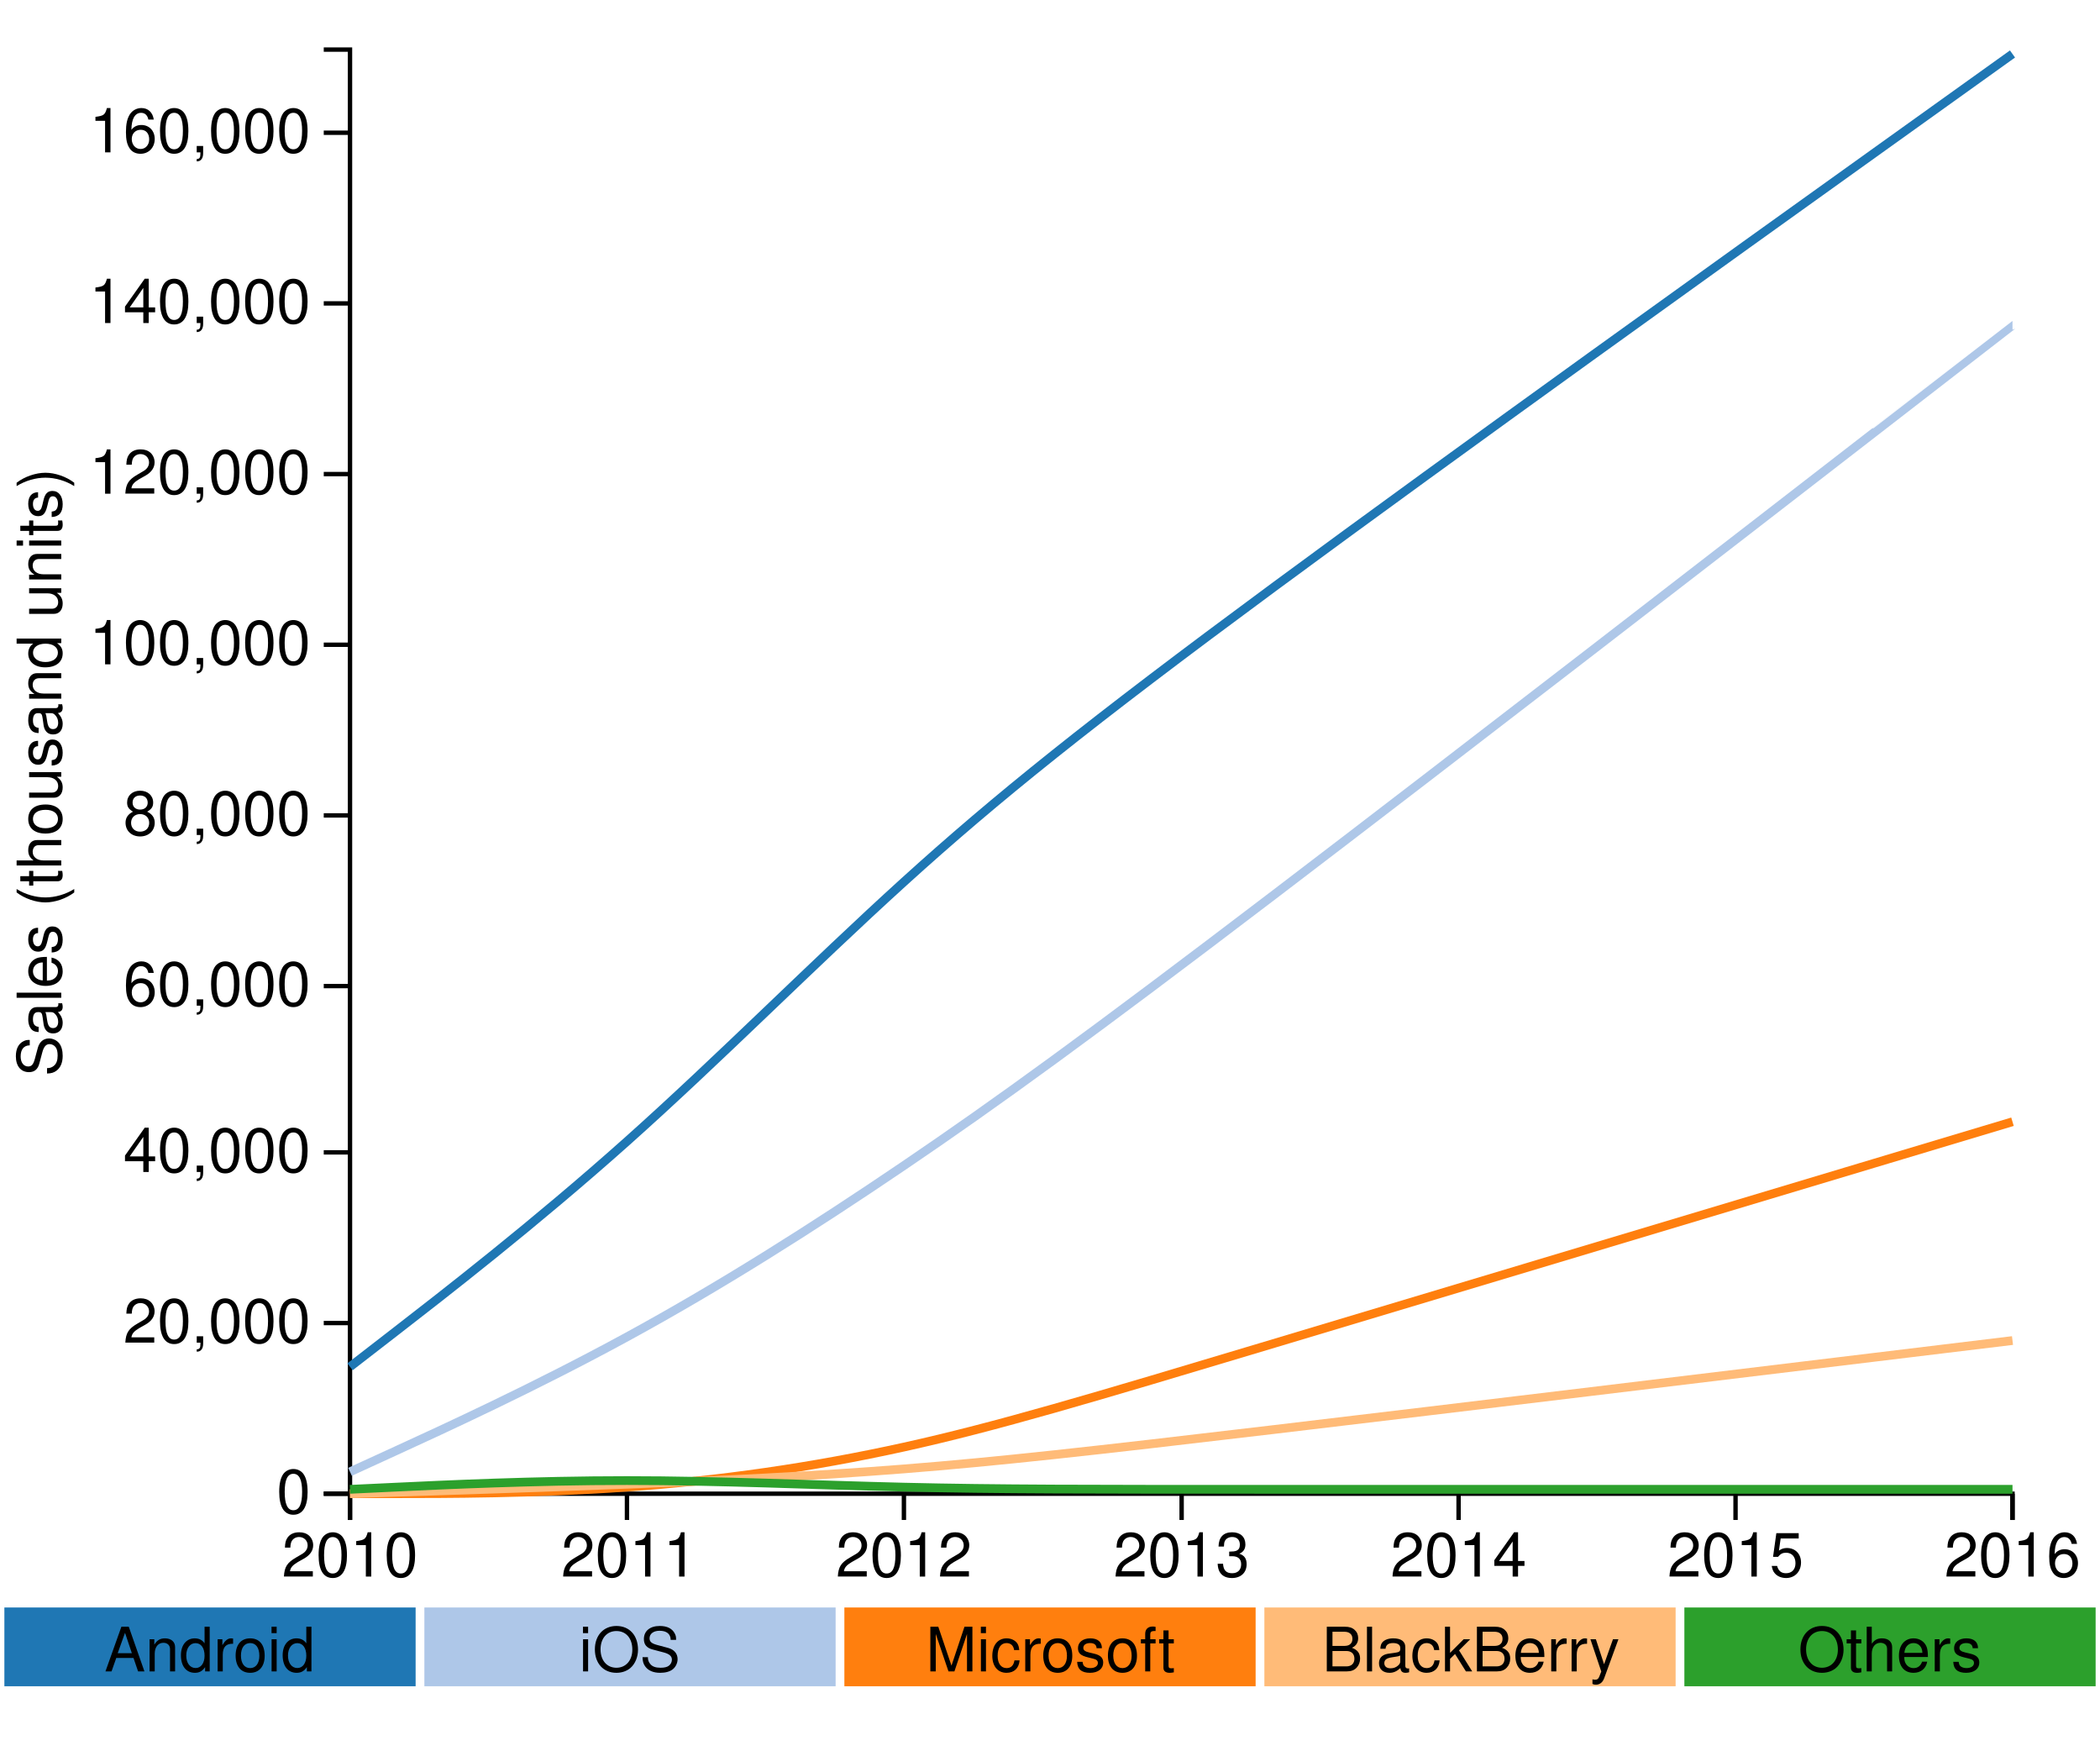
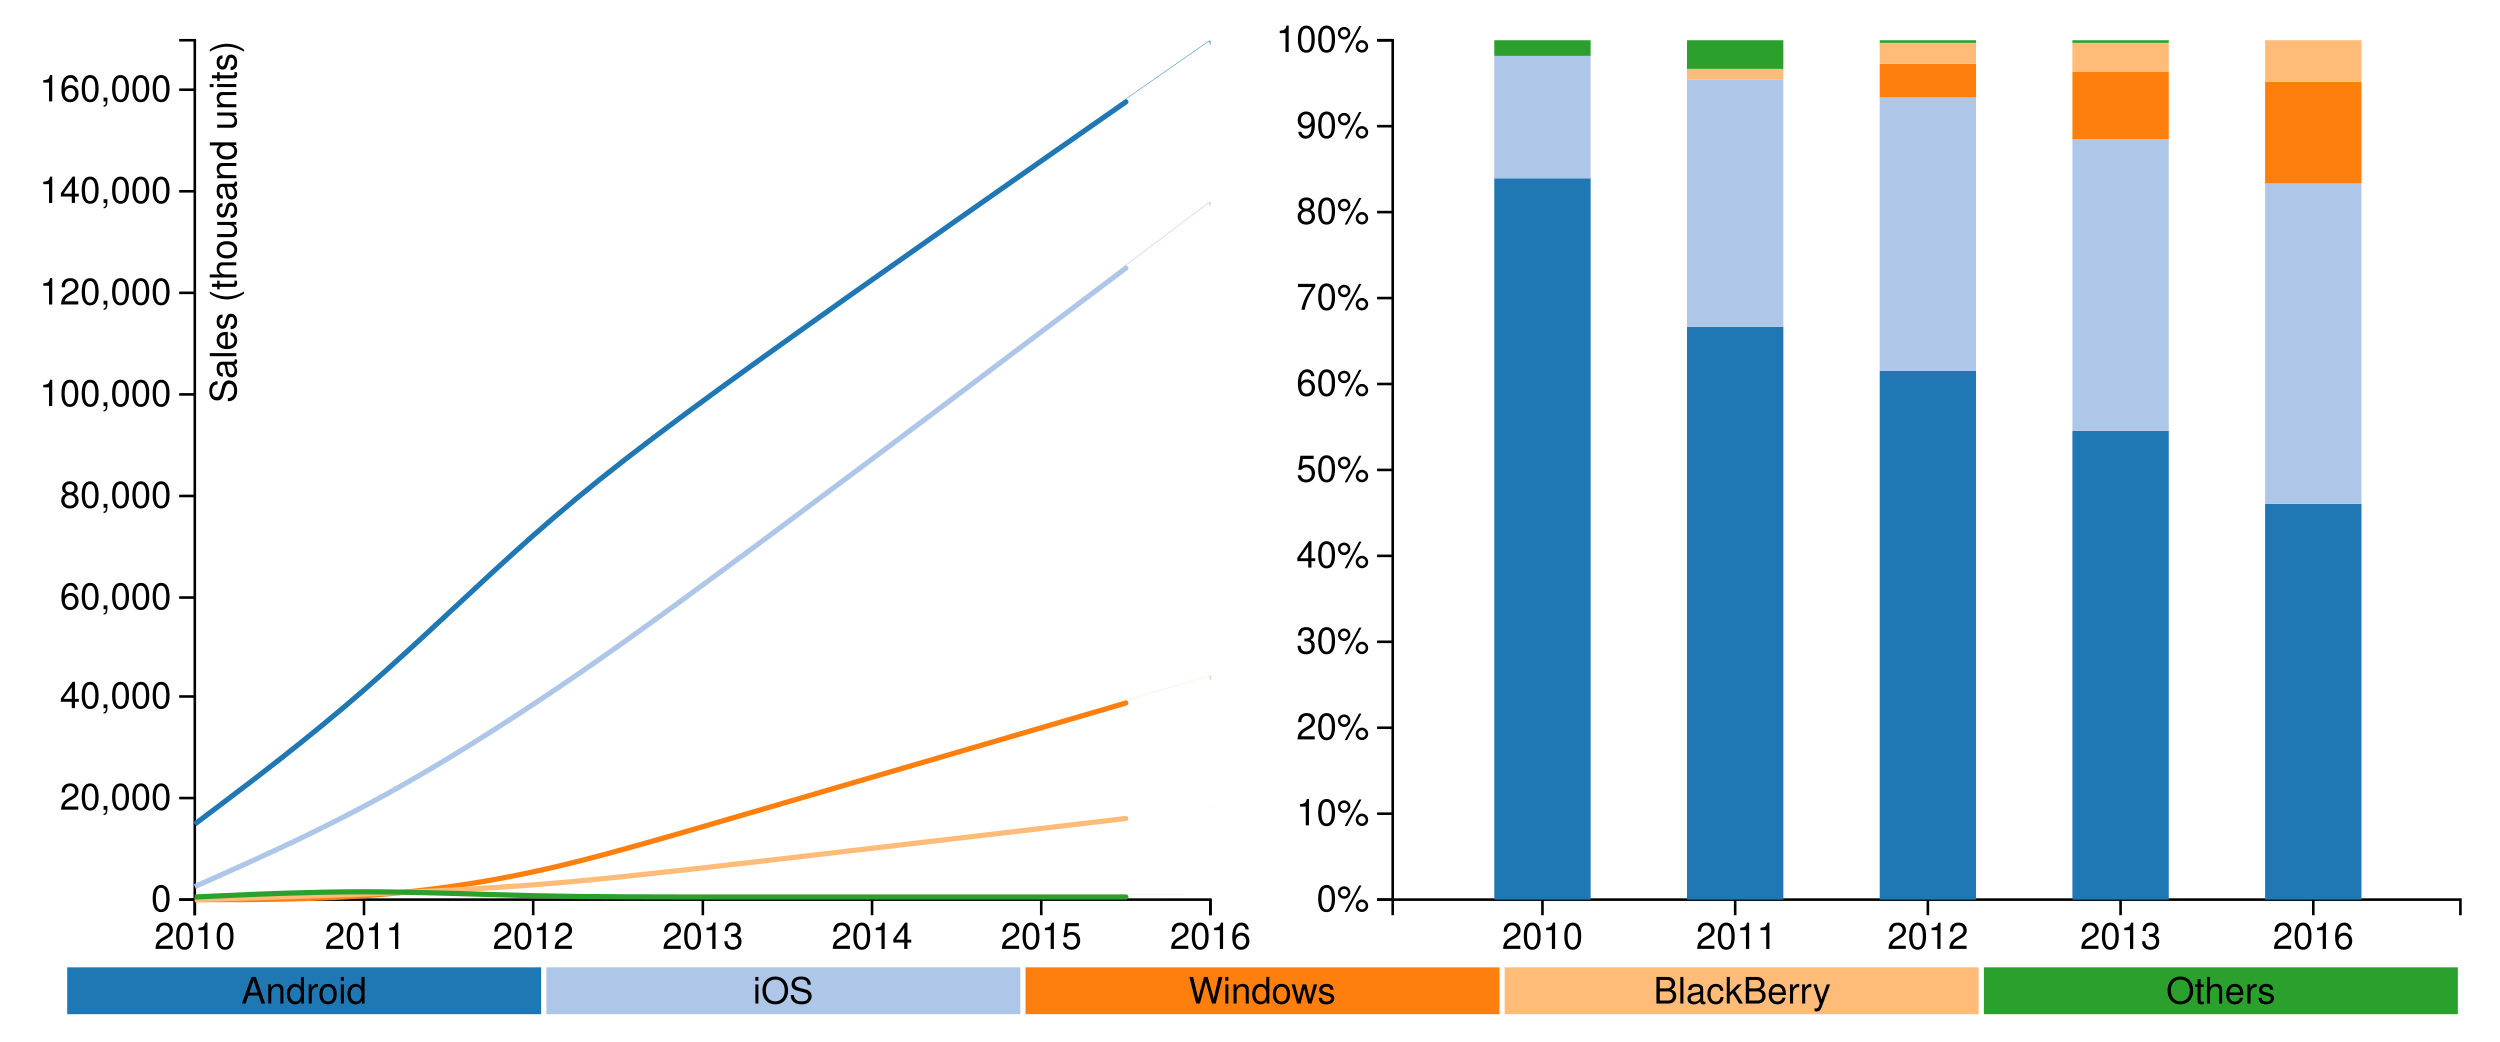
- <svg xmlns="http://www.w3.org/2000/svg" version="1.1" id="Layer_1" x="0px" y="0px" width="480px" height="400px" viewBox="0 0 480 400" enable-background="new 0 0 480 400" xml:space="preserve">
-   <g transform="translate(80,20)">
+ <svg xmlns="http://www.w3.org/2000/svg" version="1.1" id="Layer_1" x="0px" y="0px" width="960px" height="400px" viewBox="0 0 960 400" enable-background="new 0 0 960 400" xml:space="preserve">
+   <g>
    <g transform="translate(0,330)">
      <g transform="translate(0,0)">
-         <line fill="none" stroke="#000000" x1="0" y1="-8.667" x2="0" y2="-2.667" />
-         <text transform="matrix(1 0 0 1 -15.5725 10.2732)" font-family="'Helvetica'" font-size="14">2010</text>
-       </g>
-       <g transform="translate(63.30443,0)">
-         <line fill="none" stroke="#000000" x1="0" y1="-8.667" x2="0" y2="-2.667" />
-         <text transform="matrix(1 0 0 1 -15.0566 10.2732)" font-family="'Helvetica'" font-size="14">2011</text>
-       </g>
-       <g transform="translate(126.6089,0)">
-         <line fill="none" stroke="#000000" x1="0" y1="-8.667" x2="0" y2="-2.667" />
-         <text transform="matrix(1 0 0 1 -15.5725 10.2732)" font-family="'Helvetica'" font-size="14">2012</text>
-       </g>
-       <g transform="translate(190.0867,0)">
-         <line fill="none" stroke="#000000" x1="0" y1="-8.667" x2="0" y2="-2.667" />
-         <text transform="matrix(1 0 0 1 -15.5728 10.2732)" font-family="'Helvetica'" font-size="14">2013</text>
-       </g>
-       <g transform="translate(253.3911,0)">
-         <line fill="none" stroke="#000000" x1="0" y1="-8.667" x2="0" y2="-2.667" />
-         <text transform="matrix(1 0 0 1 -15.5725 10.2732)" font-family="'Helvetica'" font-size="14">2014</text>
-       </g>
-       <g transform="translate(316.6956,0)">
-         <line fill="none" stroke="#000000" x1="0" y1="-8.667" x2="0" y2="-2.667" />
-         <text transform="matrix(1 0 0 1 -15.5723 10.2732)" font-family="'Helvetica'" font-size="14">2015</text>
-       </g>
-       <g transform="translate(380,0)">
-         <line fill="none" stroke="#000000" x1="0" y1="-8.667" x2="0" y2="-2.667" />
-         <text transform="matrix(1 0 0 1 -15.572 10.2732)" font-family="'Helvetica'" font-size="14">2016</text>
-       </g>
-       <path fill="none" stroke="#000000" d="M0-2.667v-6h380v6" />
+         <line fill="none" stroke="#000000" x1="74.804" y1="15.453" x2="74.804" y2="21.453" />
+         <text transform="matrix(1 0 0 1 59.2312 34.3933)" font-family="'Helvetica'" font-size="14">2010</text>
+       </g>
+       <g transform="translate(64.97033,0)">
+         <line fill="none" stroke="#000000" x1="74.803" y1="15.453" x2="74.803" y2="21.453" />
+         <text transform="matrix(1 0 0 1 59.7472 34.3933)" font-family="'Helvetica'" font-size="14">2011</text>
+       </g>
+       <g transform="translate(129.9407,0)">
+         <line fill="none" stroke="#000000" x1="74.804" y1="15.453" x2="74.804" y2="21.453" />
+         <text transform="matrix(1 0 0 1 59.2314 34.3933)" font-family="'Helvetica'" font-size="14">2012</text>
+       </g>
+       <g transform="translate(195.089,0)">
+         <line fill="none" stroke="#000000" x1="74.804" y1="15.453" x2="74.804" y2="21.453" />
+         <text transform="matrix(1 0 0 1 59.2311 34.3933)" font-family="'Helvetica'" font-size="14">2013</text>
+       </g>
+       <g transform="translate(260.0593,0)">
+         <line fill="none" stroke="#000000" x1="74.803" y1="15.453" x2="74.803" y2="21.453" />
+         <text transform="matrix(1 0 0 1 59.231 34.3933)" font-family="'Helvetica'" font-size="14">2014</text>
+       </g>
+       <g transform="translate(325.0297,0)">
+         <line fill="none" stroke="#000000" x1="74.804" y1="15.453" x2="74.804" y2="21.453" />
+         <text transform="matrix(1 0 0 1 59.2313 34.3933)" font-family="'Helvetica'" font-size="14">2015</text>
+       </g>
+       <g transform="translate(390,0)">
+         <line fill="none" stroke="#000000" x1="74.804" y1="15.453" x2="74.804" y2="21.453" />
+         <text transform="matrix(1 0 0 1 59.2312 34.3933)" font-family="'Helvetica'" font-size="14">2016</text>
+       </g>
+       <path fill="none" stroke="#000000" d="M74.804,21.453v-6h390v6" />
    </g>
    <g>
      <g transform="translate(0,330)">
-         <line fill="none" stroke="#000000" x1="0" y1="-8.667" x2="-6" y2="-8.667" />
-         <text transform="matrix(1 0 0 1 -16.7864 -4.1868)" font-family="'Helvetica'" font-size="14">0</text>
+         <line fill="none" stroke="#000000" x1="74.804" y1="15.453" x2="68.804" y2="15.453" />
+         <text transform="matrix(1 0 0 1 58.0173 19.9333)" font-family="'Helvetica'" font-size="14">0</text>
      </g>
      <g transform="translate(0,291)">
-         <line fill="none" stroke="#000000" x1="0" y1="-8.667" x2="-6" y2="-8.667" />
-         <text transform="matrix(1 0 0 1 -51.8206 -4.1868)" font-family="'Helvetica'" font-size="14">20,000</text>
+         <line fill="none" stroke="#000000" x1="74.804" y1="15.453" x2="68.804" y2="15.453" />
+         <text transform="matrix(1 0 0 1 22.9832 19.9333)" font-family="'Helvetica'" font-size="14">20,000</text>
      </g>
      <g transform="translate(0,252)">
-         <line fill="none" stroke="#000000" x1="0" y1="-8.667" x2="-6" y2="-8.667" />
-         <text transform="matrix(1 0 0 1 -51.8206 -4.1868)" font-family="'Helvetica'" font-size="14">40,000</text>
+         <line fill="none" stroke="#000000" x1="74.804" y1="15.453" x2="68.804" y2="15.453" />
+         <text transform="matrix(1 0 0 1 22.9832 19.9333)" font-family="'Helvetica'" font-size="14">40,000</text>
      </g>
      <g transform="translate(0,214)">
-         <line fill="none" stroke="#000000" x1="0" y1="-8.667" x2="-6" y2="-8.667" />
-         <text transform="matrix(1 0 0 1 -51.8206 -4.1868)" font-family="'Helvetica'" font-size="14">60,000</text>
+         <line fill="none" stroke="#000000" x1="74.804" y1="15.453" x2="68.804" y2="15.453" />
+         <text transform="matrix(1 0 0 1 22.9832 19.9333)" font-family="'Helvetica'" font-size="14">60,000</text>
      </g>
      <g transform="translate(0,175)">
-         <line fill="none" stroke="#000000" x1="0" y1="-8.667" x2="-6" y2="-8.667" />
-         <text transform="matrix(1 0 0 1 -51.8206 -4.1868)" font-family="'Helvetica'" font-size="14">80,000</text>
+         <line fill="none" stroke="#000000" x1="74.804" y1="15.453" x2="68.804" y2="15.453" />
+         <text transform="matrix(1 0 0 1 22.9832 19.9333)" font-family="'Helvetica'" font-size="14">80,000</text>
      </g>
      <g transform="translate(0,136)">
-         <line fill="none" stroke="#000000" x1="0" y1="-8.667" x2="-6" y2="-8.667" />
-         <text transform="matrix(1 0 0 1 -59.6067 -4.1868)" font-family="'Helvetica'" font-size="14">100,000</text>
+         <line fill="none" stroke="#000000" x1="74.804" y1="15.453" x2="68.804" y2="15.453" />
+         <text transform="matrix(1 0 0 1 15.197 19.9333)" font-family="'Helvetica'" font-size="14">100,000</text>
      </g>
      <g transform="translate(0,97)">
-         <line fill="none" stroke="#000000" x1="0" y1="-8.667" x2="-6" y2="-8.667" />
-         <text transform="matrix(1 0 0 1 -59.6067 -4.1868)" font-family="'Helvetica'" font-size="14">120,000</text>
+         <line fill="none" stroke="#000000" x1="74.804" y1="15.453" x2="68.804" y2="15.453" />
+         <text transform="matrix(1 0 0 1 15.197 19.9333)" font-family="'Helvetica'" font-size="14">120,000</text>
      </g>
      <g transform="translate(0,58)">
-         <line fill="none" stroke="#000000" x1="0" y1="-8.667" x2="-6" y2="-8.667" />
-         <text transform="matrix(1 0 0 1 -59.6067 -4.1868)" font-family="'Helvetica'" font-size="14">140,000</text>
+         <line fill="none" stroke="#000000" x1="74.804" y1="15.453" x2="68.804" y2="15.453" />
+         <text transform="matrix(1 0 0 1 15.197 19.9333)" font-family="'Helvetica'" font-size="14">140,000</text>
      </g>
      <g transform="translate(0,19)">
-         <line fill="none" stroke="#000000" x1="0" y1="-8.667" x2="-6" y2="-8.667" />
-         <text transform="matrix(1 0 0 1 -59.6067 -4.1868)" font-family="'Helvetica'" font-size="14">160,000</text>
-       </g>
-       <path fill="none" stroke="#000000" d="M-6-8.667h6v330h-6" />
-       <text transform="matrix(6.123234e-17 -1 1 6.123234e-17 -65.9998 225.9851)" font-family="'Helvetica'" font-size="14">Sales (thousand units)</text>
-     </g>
-     <g>
-       <path fill="none" stroke="#1F77B4" stroke-width="2" d="M0,292.333c0,0,0,0,10.551-8.166c10.551-8.167,31.652-24.5,52.753-43.334    C84.406,222,105.507,200.667,126.638,181.5c21.13-19.167,42.289-36.167,84.521-67.333C253.391,83,316.696,37.667,348.348,15    S380-7.667,380-7.667" />
-     </g>
-     <g>
-       <path fill="none" stroke="#AEC7E8" stroke-width="2" d="M0,316.333c0,0,0,0,10.551-4.833s31.652-14.5,52.753-26    c21.102-11.5,42.203-24.833,63.334-39.167c21.13-14.333,42.289-29.666,84.521-61.833    c42.231-32.167,105.536-81.167,137.188-105.667S380,54.333,380,54.333" />
-     </g>
-     <g>
-       <path fill="none" stroke="#FF7F0E" stroke-width="2" d="M0,321.333c0,0,0,0,10.551,0s31.652,0,52.753-1.5    c21.102-1.5,42.203-4.5,63.334-9.166c21.13-4.667,42.289-11,84.521-23.667c42.231-12.667,105.536-31.667,137.188-41.167    s31.652-9.5,31.652-9.5" />
-     </g>
-     <g>
-       <path fill="none" stroke="#FFBB78" stroke-width="2" d="M0,321.333c0,0,0,0,10.551-0.333s31.652-1,52.753-1.833    c21.102-0.834,42.203-1.834,63.334-3.5c21.13-1.667,42.289-4,84.521-9c42.231-5,105.536-12.667,137.188-16.5    C380,286.333,380,286.333,380,286.333" />
-     </g>
-     <g>
-       <path fill="none" stroke="#2CA02C" stroke-width="2" d="M0,320.333c0,0,0,0,10.551-0.5s31.652-1.5,52.753-1.5    c21.102,0,42.203,1,63.334,1.5c21.13,0.5,42.289,0.5,84.521,0.5c42.231,0,105.536,0,137.188,0s31.652,0,31.652,0" />
-     </g>
-     <g transform="translate(-80, 0)">
-       <rect x="1" y="347.333" fill="#1F77B4" width="94" height="18" />
-       <text transform="matrix(1 0 0 1 23.8723 361.9333)" font-family="'Helvetica'" font-size="14">Android</text>
-     </g>
-     <g transform="translate(16, 0)">
-       <rect x="1" y="347.333" fill="#AEC7E8" width="94" height="18" />
-       <text transform="matrix(1 0 0 1 36.3308 361.9333)" font-family="'Helvetica'" font-size="14">iOS</text>
-     </g>
-     <g transform="translate(112, 0)">
-       <rect x="1" y="347.333" fill="#FF7F0E" width="94" height="18" />
-       <text transform="matrix(1 0 0 1 19.6067 361.9333)" font-family="'Helvetica'" font-size="14">Microsoft</text>
-     </g>
-     <g transform="translate(208, 0)">
-       <rect x="1" y="347.333" fill="#FFBB78" width="94" height="18" />
-       <text transform="matrix(1 0 0 1 14.1584 361.9333)" font-family="'Helvetica'" font-size="14">BlackBerry</text>
-     </g>
-     <g transform="translate(304, 0)">
-       <rect x="1" y="347.333" fill="#2CA02C" width="94" height="18" />
-       <text transform="matrix(1 0 0 1 26.9924 361.9333)" font-family="'Helvetica'" font-size="14">Others</text>
+         <line fill="none" stroke="#000000" x1="74.804" y1="15.453" x2="68.804" y2="15.453" />
+         <text transform="matrix(1 0 0 1 15.197 19.9333)" font-family="'Helvetica'" font-size="14">160,000</text>
+       </g>
+       <path fill="none" stroke="#000000" d="M68.804,15.453h6v330h-6" />
+       <text transform="matrix(6.123234e-17 -1 1 6.123234e-17 90.7434 154.7556)" font-family="'Helvetica'" font-size="14">Sales (thousand units)</text>
+     </g>
+     <g>
+       <path fill="none" stroke="#1F77B4" stroke-width="2" d="M74.804,316.453c0,0,0,0,10.828-8.166s32.485-24.5,54.142-43.334    c21.657-18.832,43.313-40.166,65-59.332c21.687-19.167,43.403-36.167,86.746-67.333c43.343-31.167,108.313-76.5,140.799-99.167    s32.485-22.667,32.485-22.667" />
+       <path fill="none" stroke="#AEC7E8" stroke-width="2" d="M74.804,340.453c0,0,0,0,10.828-4.832c10.828-4.834,32.485-14.5,54.142-26    c21.657-11.5,43.313-24.834,65-39.168c21.687-14.332,43.403-29.666,86.746-61.832c43.343-32.167,108.313-81.167,140.799-105.667    s32.485-24.5,32.485-24.5" />
+       <path fill="none" stroke="#FF7F0E" stroke-width="2" d="M74.804,345.453c0,0,0,0,10.828,0s32.485,0,54.142-1.5    c21.657-1.5,43.313-4.5,65-9.166s43.403-11,86.746-23.666c43.343-12.668,108.313-31.668,140.799-41.168s32.485-9.5,32.485-9.5" />
+       <path fill="none" stroke="#FFBB78" stroke-width="2" d="M74.804,345.453c0,0,0,0,10.828-0.332c10.828-0.334,32.485-1,54.142-1.834    c21.657-0.834,43.313-1.834,65-3.5s43.403-4,86.746-9s108.313-12.666,140.799-16.5s32.485-3.834,32.485-3.834" />
+       <path fill="none" stroke="#2CA02C" stroke-width="2" d="M74.804,344.453c0,0,0,0,10.828-0.5s32.485-1.5,54.142-1.5    c21.657,0,43.313,1,65,1.5s43.403,0.5,86.746,0.5s108.313,0,140.799,0s32.485,0,32.485,0" />
+     </g>
+     <g transform="translate(0,330)">
+       <g transform="translate(57.5,0)">
+         <line fill="none" stroke="#000000" x1="534.804" y1="15.453" x2="534.804" y2="21.453" />
+         <text transform="matrix(1 0 0 1 519.2307 34.3933)" font-family="'Helvetica'" font-size="14">2010</text>
+       </g>
+       <g transform="translate(131.5,0)">
+         <line fill="none" stroke="#000000" x1="534.804" y1="15.453" x2="534.804" y2="21.453" />
+         <text transform="matrix(1 0 0 1 519.7473 34.3933)" font-family="'Helvetica'" font-size="14">2011</text>
+       </g>
+       <g transform="translate(205.5,0)">
+         <line fill="none" stroke="#000000" x1="534.804" y1="15.453" x2="534.804" y2="21.453" />
+         <text transform="matrix(1 0 0 1 519.2307 34.3933)" font-family="'Helvetica'" font-size="14">2012</text>
+       </g>
+       <g transform="translate(279.5,0)">
+         <line fill="none" stroke="#000000" x1="534.804" y1="15.453" x2="534.804" y2="21.453" />
+         <text transform="matrix(1 0 0 1 519.2307 34.3933)" font-family="'Helvetica'" font-size="14">2013</text>
+       </g>
+       <g transform="translate(353.5,0)">
+         <line fill="none" stroke="#000000" x1="534.804" y1="15.453" x2="534.804" y2="21.453" />
+         <text transform="matrix(1 0 0 1 519.2307 34.3933)" font-family="'Helvetica'" font-size="14">2016</text>
+       </g>
+       <path fill="none" stroke="#000000" d="M534.804,21.453v-6h410v6" />
+     </g>
+     <g>
+       <g transform="translate(0,330)">
+         <line fill="none" stroke="#000000" x1="534.804" y1="15.453" x2="528.804" y2="15.453" />
+         <text transform="matrix(1 0 0 1 505.5686 19.9333)" font-family="'Helvetica'" font-size="14">0%</text>
+       </g>
+       <g transform="translate(0,297)">
+         <line fill="none" stroke="#000000" x1="534.804" y1="15.453" x2="528.804" y2="15.453" />
+         <text transform="matrix(1 0 0 1 497.7834 19.9333)" font-family="'Helvetica'" font-size="14">10%</text>
+       </g>
+       <g transform="translate(0,264)">
+         <line fill="none" stroke="#000000" x1="534.804" y1="15.453" x2="528.804" y2="15.453" />
+         <text transform="matrix(1 0 0 1 497.7834 19.9333)" font-family="'Helvetica'" font-size="14">20%</text>
+       </g>
+       <g transform="translate(0,231)">
+         <line fill="none" stroke="#000000" x1="534.804" y1="15.453" x2="528.804" y2="15.453" />
+         <text transform="matrix(1 0 0 1 497.7834 19.9333)" font-family="'Helvetica'" font-size="14">30%</text>
+       </g>
+       <g transform="translate(0,198)">
+         <line fill="none" stroke="#000000" x1="534.804" y1="15.453" x2="528.804" y2="15.453" />
+         <text transform="matrix(1 0 0 1 497.7834 19.9333)" font-family="'Helvetica'" font-size="14">40%</text>
+       </g>
+       <g transform="translate(0,165)">
+         <line fill="none" stroke="#000000" x1="534.804" y1="15.453" x2="528.804" y2="15.453" />
+         <text transform="matrix(1 0 0 1 497.7834 19.9333)" font-family="'Helvetica'" font-size="14">50%</text>
+       </g>
+       <g transform="translate(0,132)">
+         <line fill="none" stroke="#000000" x1="534.804" y1="15.453" x2="528.804" y2="15.453" />
+         <text transform="matrix(1 0 0 1 497.7834 19.9333)" font-family="'Helvetica'" font-size="14">60%</text>
+       </g>
+       <g transform="translate(0,99)">
+         <line fill="none" stroke="#000000" x1="534.804" y1="15.453" x2="528.804" y2="15.453" />
+         <text transform="matrix(1 0 0 1 497.7834 19.9333)" font-family="'Helvetica'" font-size="14">70%</text>
+       </g>
+       <g transform="translate(0,66)">
+         <line fill="none" stroke="#000000" x1="534.804" y1="15.453" x2="528.804" y2="15.453" />
+         <text transform="matrix(1 0 0 1 497.7834 19.9333)" font-family="'Helvetica'" font-size="14">80%</text>
+       </g>
+       <g transform="translate(0,33)">
+         <line fill="none" stroke="#000000" x1="534.804" y1="15.453" x2="528.804" y2="15.453" />
+         <text transform="matrix(1 0 0 1 497.7834 19.9333)" font-family="'Helvetica'" font-size="14">90%</text>
+       </g>
+       <g transform="translate(0,0)">
+         <line fill="none" stroke="#000000" x1="534.804" y1="15.453" x2="528.804" y2="15.453" />
+         <text transform="matrix(1 0 0 1 489.9963 19.9333)" font-family="'Helvetica'" font-size="14">100%</text>
+       </g>
+       <path fill="none" stroke="#000000" d="M528.804,15.453h6v330h-6" />
+     </g>
+     <g>
+       <g transform="translate(39,0)">
+         <rect x="534.804" y="68.453" fill="#1F77B4" width="37" height="277" />
+         <rect x="534.804" y="21.453" fill="#AEC7E8" width="37" height="47" />
+         <polygon fill="#FF7F0E" points="534.804,21.453 571.804,21.453 571.804,21.453    " />
+         <polygon fill="#FFBB78" points="534.804,21.453 571.804,21.453 571.804,21.453    " />
+         <rect x="534.804" y="15.453" fill="#2CA02C" width="37" height="6" />
+       </g>
+       <g transform="translate(113,0)">
+         <rect x="534.804" y="125.453" fill="#1F77B4" width="37" height="220" />
+         <rect x="534.804" y="30.453" fill="#AEC7E8" width="37" height="95" />
+         <polygon fill="#FF7F0E" points="534.804,30.453 571.804,30.453 571.804,30.453    " />
+         <rect x="534.804" y="26.453" fill="#FFBB78" width="37" height="4" />
+         <rect x="534.804" y="15.453" fill="#2CA02C" width="37" height="11" />
+       </g>
+       <g transform="translate(187,0)">
+         <rect x="534.804" y="142.453" fill="#1F77B4" width="37" height="203" />
+         <rect x="534.804" y="37.453" fill="#AEC7E8" width="37" height="105" />
+         <rect x="534.804" y="24.453" fill="#FF7F0E" width="37" height="13" />
+         <rect x="534.804" y="16.453" fill="#FFBB78" width="37" height="8" />
+         <rect x="534.804" y="15.453" fill="#2CA02C" width="37" height="1" />
+       </g>
+       <g transform="translate(261,0)">
+         <rect x="534.804" y="165.453" fill="#1F77B4" width="37" height="180" />
+         <rect x="534.804" y="53.453" fill="#AEC7E8" width="37" height="112" />
+         <rect x="534.804" y="27.453" fill="#FF7F0E" width="37" height="26" />
+         <rect x="534.804" y="16.453" fill="#FFBB78" width="37" height="11" />
+         <rect x="534.804" y="15.453" fill="#2CA02C" width="37" height="1" />
+       </g>
+       <g transform="translate(335,0)">
+         <rect x="534.804" y="193.453" fill="#1F77B4" width="37" height="152" />
+         <rect x="534.804" y="70.453" fill="#AEC7E8" width="37" height="123" />
+         <rect x="534.804" y="31.453" fill="#FF7F0E" width="37" height="39" />
+         <rect x="534.804" y="15.453" fill="#FFBB78" width="37" height="16" />
+         <polygon fill="#2CA02C" points="534.804,15.453 571.804,15.453 571.804,15.453    " />
+       </g>
+     </g>
+     <g transform="translate(0, 0)">
+       <rect x="25.804" y="371.453" fill="#1F77B4" width="182" height="18" />
+       <text transform="matrix(1 0 0 1 92.676 385.3533)" font-family="'Helvetica'" font-size="14">Android</text>
+     </g>
+     <g transform="translate(184, 0)">
+       <rect x="25.804" y="371.453" fill="#AEC7E8" width="182" height="18" />
+       <text transform="matrix(1 0 0 1 105.1345 385.3533)" font-family="'Helvetica'" font-size="14">iOS</text>
+     </g>
+     <g transform="translate(368, 0)">
+       <rect x="25.804" y="371.453" fill="#FF7F0E" width="182" height="18" />
+       <text transform="matrix(1 0 0 1 88.407 385.3533)" font-family="'Helvetica'" font-size="14">Windows</text>
+     </g>
+     <g transform="translate(552, 0)">
+       <rect x="25.804" y="371.453" fill="#FFBB78" width="182" height="18" />
+       <text transform="matrix(1 0 0 1 82.9622 385.3533)" font-family="'Helvetica'" font-size="14">BlackBerry</text>
+     </g>
+     <g transform="translate(736, 0)">
+       <rect x="25.804" y="371.453" fill="#2CA02C" width="182" height="18" />
+       <text transform="matrix(1 0 0 1 95.7971 385.3533)" font-family="'Helvetica'" font-size="14">Others</text>
    </g>
  </g>
</svg>
